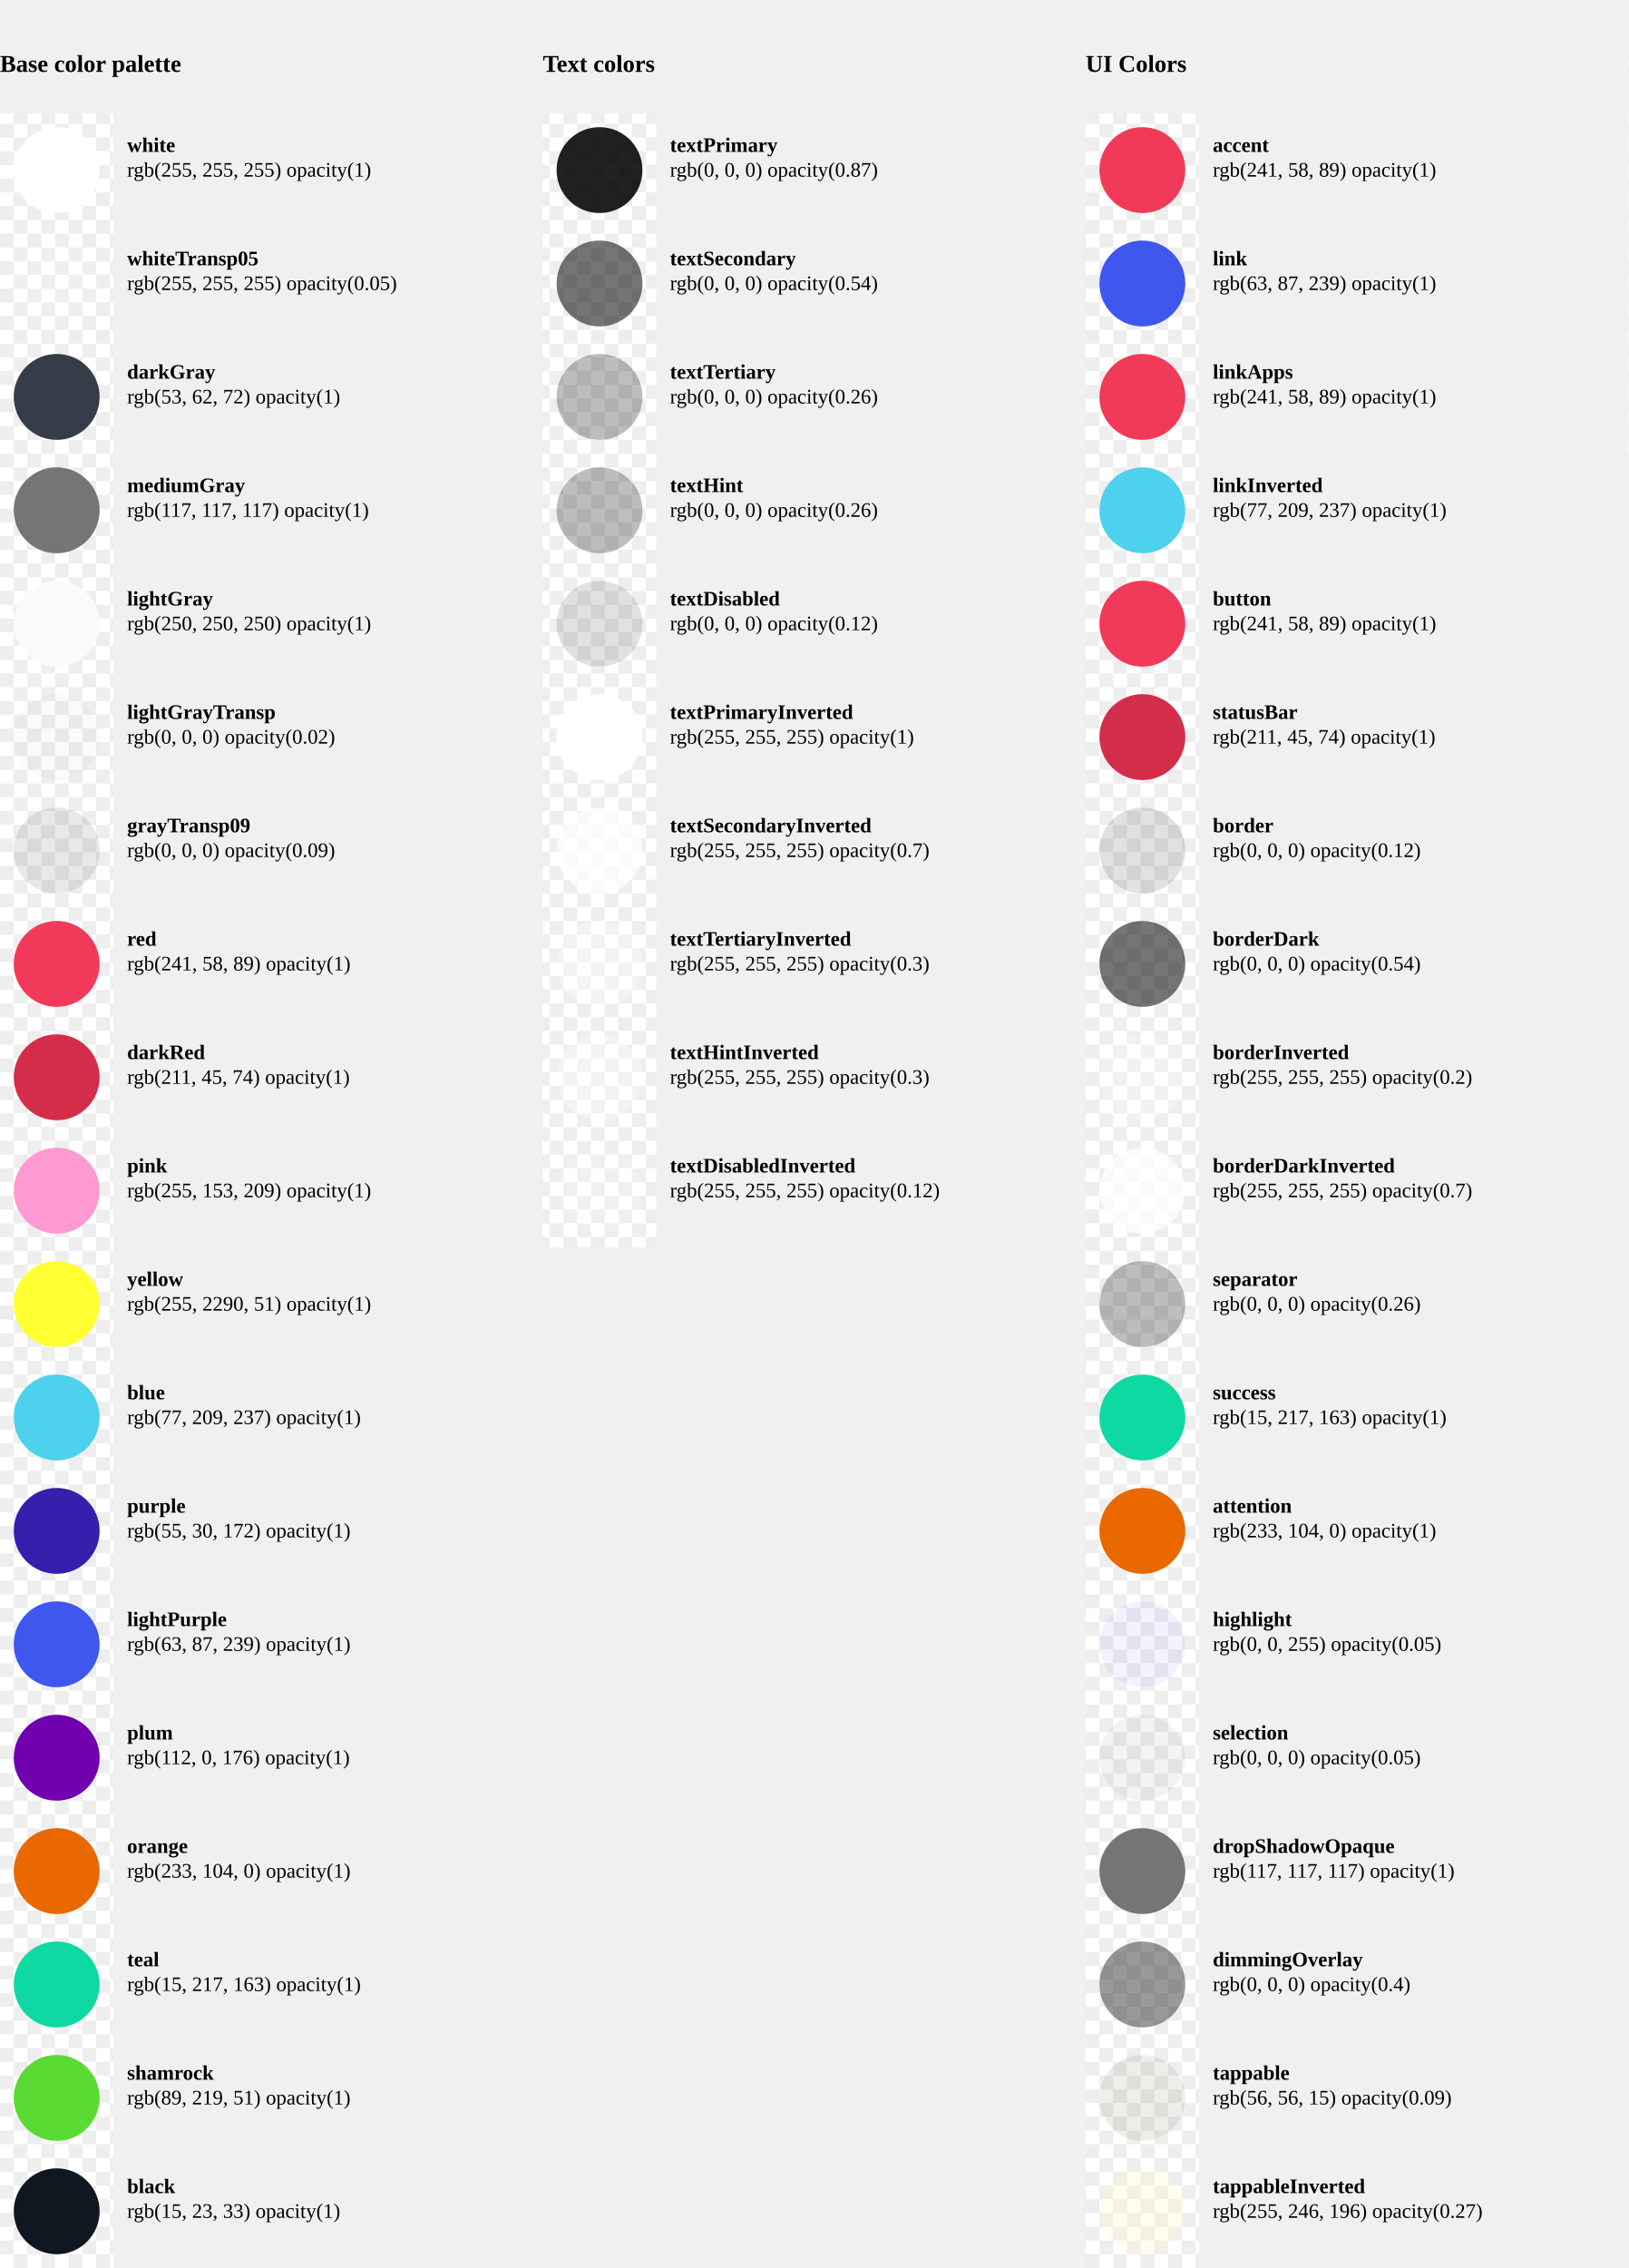
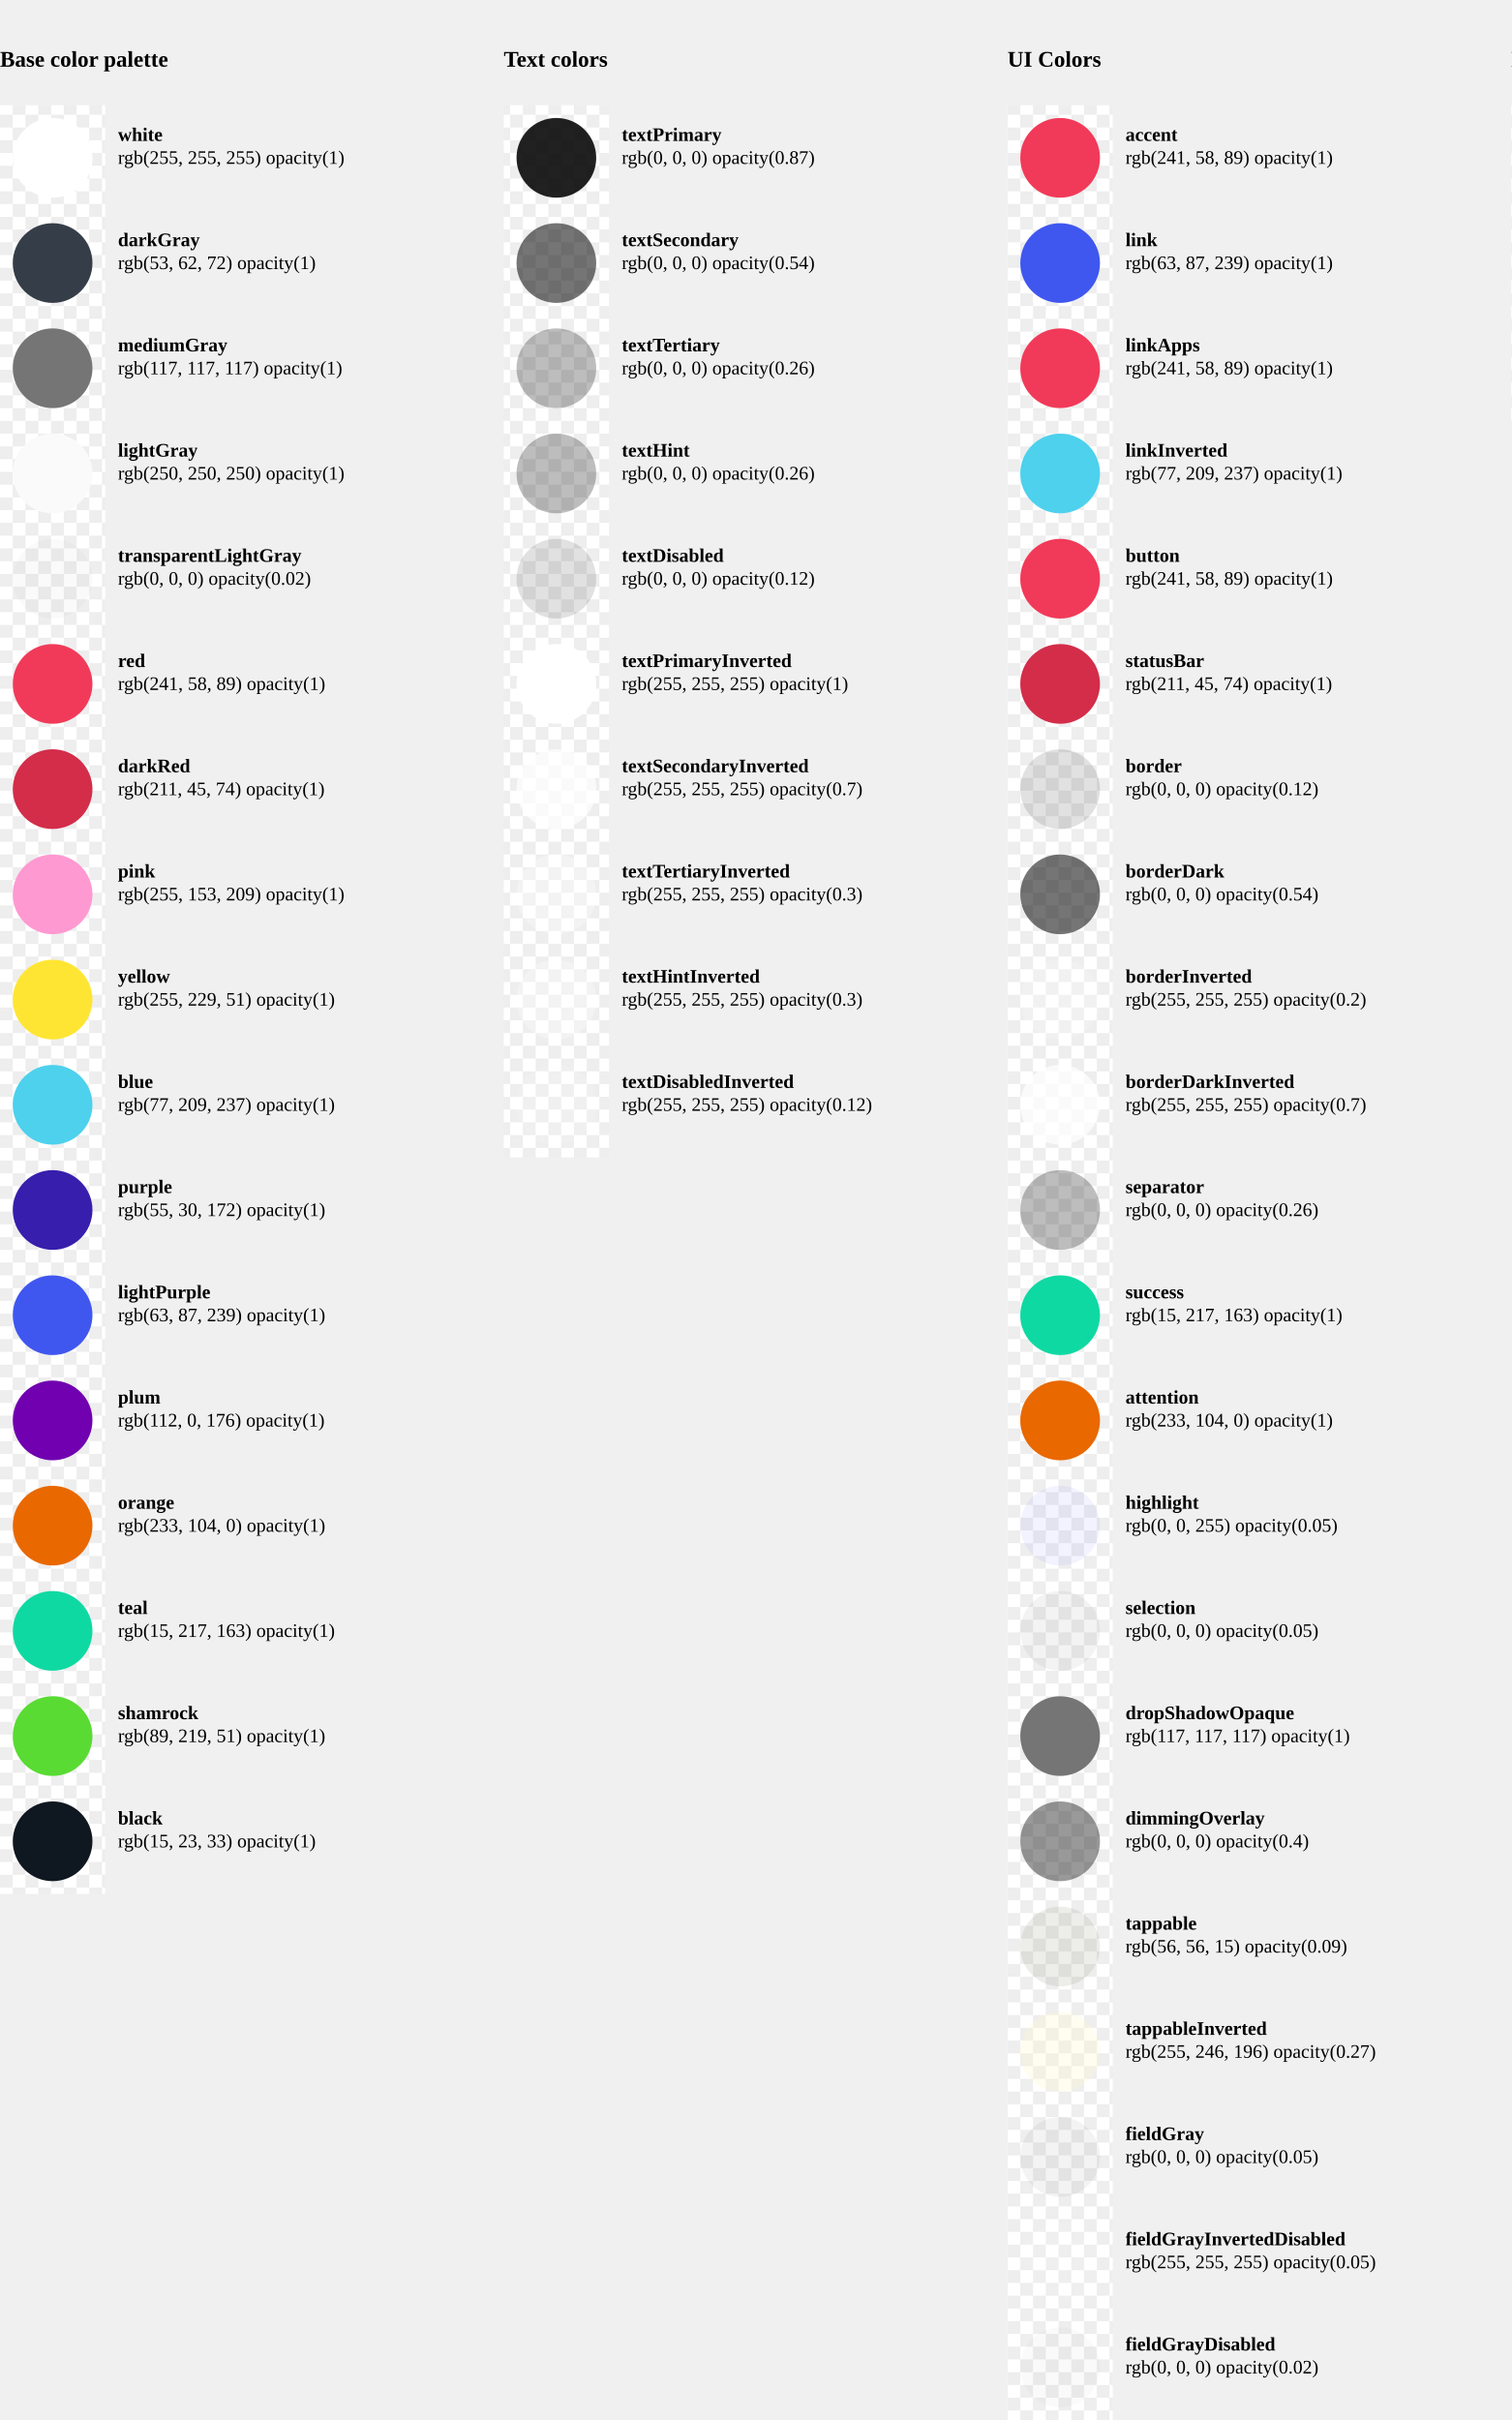
- <svg xmlns="http://www.w3.org/2000/svg" version="1.1" id="Meetup_Swatches" x="0px" y="0px" width="948" height="1320" viewBox="0 0 948 1320" xml:space="preserve">
+ <svg xmlns="http://www.w3.org/2000/svg" version="1.1" id="Meetup_Swatches" x="0px" y="0px" width="948" height="1518" viewBox="0 0 948 1518" xml:space="preserve">
  <defs>
    <pattern id="dark_grid" width="16" height="16" patternUnits="userSpaceOnUse">
      <rect fill="#111" x="0" y="0" width="8" height="8" />
      <rect fill="#222" x="8" y="0" width="8" height="8" />
      <rect fill="#222" x="0" y="8" width="8" height="8" />
      <rect fill="#111" x="8" y="8" width="8" height="8" />
    </pattern>
    <pattern id="light_grid" width="16" height="16" patternUnits="userSpaceOnUse">
      <rect fill="#fff" x="0" y="0" width="8" height="8" />
      <rect fill="#eee" x="8" y="0" width="8" height="8" />
      <rect fill="#eee" x="0" y="8" width="8" height="8" />
      <rect fill="#fff" x="8" y="8" width="8" height="8" />
    </pattern>
  </defs>
  <text x="0" y="25" font-size="14">
    <tspan x="0" dy="1.2em" font-weight="bold">Base color palette</tspan>
    <tspan x="0" dy="1.2em" />
  </text>
-   <rect fill="url(#light_grid)" x="0" y="66" width="66" height="1254" />
+   <rect fill="url(#light_grid)" x="0" y="66" width="66" height="1122" />
  <circle cx="33" cy="99" r="25" fill="rgb(255, 255, 255)" opacity="1" />
  <text x="74" y="74" font-size="12">
    <tspan x="74" dy="1.2em" font-weight="bold">white</tspan>
    <tspan x="74" dy="1.2em">rgb(255, 255, 255) opacity(1)</tspan>
  </text>
-   <circle cx="33" cy="165" r="25" fill="rgb(255, 255, 255)" opacity="0.05" />
+   <circle cx="33" cy="165" r="25" fill="rgb(53, 62, 72)" opacity="1" />
  <text x="74" y="140" font-size="12">
-     <tspan x="74" dy="1.2em" font-weight="bold">whiteTransp05</tspan>
-     <tspan x="74" dy="1.2em">rgb(255, 255, 255) opacity(0.05)</tspan>
-   </text>
-   <circle cx="33" cy="231" r="25" fill="rgb(53, 62, 72)" opacity="1" />
-   <text x="74" y="206" font-size="12">
    <tspan x="74" dy="1.2em" font-weight="bold">darkGray</tspan>
    <tspan x="74" dy="1.2em">rgb(53, 62, 72) opacity(1)</tspan>
  </text>
-   <circle cx="33" cy="297" r="25" fill="rgb(117, 117, 117)" opacity="1" />
-   <text x="74" y="272" font-size="12">
+   <circle cx="33" cy="231" r="25" fill="rgb(117, 117, 117)" opacity="1" />
+   <text x="74" y="206" font-size="12">
    <tspan x="74" dy="1.2em" font-weight="bold">mediumGray</tspan>
    <tspan x="74" dy="1.2em">rgb(117, 117, 117) opacity(1)</tspan>
  </text>
-   <circle cx="33" cy="363" r="25" fill="rgb(250, 250, 250)" opacity="1" />
-   <text x="74" y="338" font-size="12">
+   <circle cx="33" cy="297" r="25" fill="rgb(250, 250, 250)" opacity="1" />
+   <text x="74" y="272" font-size="12">
    <tspan x="74" dy="1.2em" font-weight="bold">lightGray</tspan>
    <tspan x="74" dy="1.2em">rgb(250, 250, 250) opacity(1)</tspan>
  </text>
-   <circle cx="33" cy="429" r="25" fill="rgb(0, 0, 0)" opacity="0.02" />
+   <circle cx="33" cy="363" r="25" fill="rgb(0, 0, 0)" opacity="0.02" />
+   <text x="74" y="338" font-size="12">
+     <tspan x="74" dy="1.2em" font-weight="bold">transparentLightGray</tspan>
+     <tspan x="74" dy="1.2em">rgb(0, 0, 0) opacity(0.02)</tspan>
+   </text>
+   <circle cx="33" cy="429" r="25" fill="rgb(241, 58, 89)" opacity="1" />
  <text x="74" y="404" font-size="12">
-     <tspan x="74" dy="1.2em" font-weight="bold">lightGrayTransp</tspan>
-     <tspan x="74" dy="1.2em">rgb(0, 0, 0) opacity(0.02)</tspan>
-   </text>
-   <circle cx="33" cy="495" r="25" fill="rgb(0, 0, 0)" opacity="0.09" />
-   <text x="74" y="470" font-size="12">
-     <tspan x="74" dy="1.2em" font-weight="bold">grayTransp09</tspan>
-     <tspan x="74" dy="1.2em">rgb(0, 0, 0) opacity(0.09)</tspan>
-   </text>
-   <circle cx="33" cy="561" r="25" fill="rgb(241, 58, 89)" opacity="1" />
-   <text x="74" y="536" font-size="12">
    <tspan x="74" dy="1.2em" font-weight="bold">red</tspan>
    <tspan x="74" dy="1.2em">rgb(241, 58, 89) opacity(1)</tspan>
  </text>
-   <circle cx="33" cy="627" r="25" fill="rgb(211, 45, 74)" opacity="1" />
-   <text x="74" y="602" font-size="12">
+   <circle cx="33" cy="495" r="25" fill="rgb(211, 45, 74)" opacity="1" />
+   <text x="74" y="470" font-size="12">
    <tspan x="74" dy="1.2em" font-weight="bold">darkRed</tspan>
    <tspan x="74" dy="1.2em">rgb(211, 45, 74) opacity(1)</tspan>
  </text>
-   <circle cx="33" cy="693" r="25" fill="rgb(255, 153, 209)" opacity="1" />
-   <text x="74" y="668" font-size="12">
+   <circle cx="33" cy="561" r="25" fill="rgb(255, 153, 209)" opacity="1" />
+   <text x="74" y="536" font-size="12">
    <tspan x="74" dy="1.2em" font-weight="bold">pink</tspan>
    <tspan x="74" dy="1.2em">rgb(255, 153, 209) opacity(1)</tspan>
  </text>
-   <circle cx="33" cy="759" r="25" fill="rgb(255, 2290, 51)" opacity="1" />
-   <text x="74" y="734" font-size="12">
+   <circle cx="33" cy="627" r="25" fill="rgb(255, 229, 51)" opacity="1" />
+   <text x="74" y="602" font-size="12">
    <tspan x="74" dy="1.2em" font-weight="bold">yellow</tspan>
-     <tspan x="74" dy="1.2em">rgb(255, 2290, 51) opacity(1)</tspan>
-   </text>
-   <circle cx="33" cy="825" r="25" fill="rgb(77, 209, 237)" opacity="1" />
-   <text x="74" y="800" font-size="12">
+     <tspan x="74" dy="1.2em">rgb(255, 229, 51) opacity(1)</tspan>
+   </text>
+   <circle cx="33" cy="693" r="25" fill="rgb(77, 209, 237)" opacity="1" />
+   <text x="74" y="668" font-size="12">
    <tspan x="74" dy="1.2em" font-weight="bold">blue</tspan>
    <tspan x="74" dy="1.2em">rgb(77, 209, 237) opacity(1)</tspan>
  </text>
-   <circle cx="33" cy="891" r="25" fill="rgb(55, 30, 172)" opacity="1" />
-   <text x="74" y="866" font-size="12">
+   <circle cx="33" cy="759" r="25" fill="rgb(55, 30, 172)" opacity="1" />
+   <text x="74" y="734" font-size="12">
    <tspan x="74" dy="1.2em" font-weight="bold">purple</tspan>
    <tspan x="74" dy="1.2em">rgb(55, 30, 172) opacity(1)</tspan>
  </text>
-   <circle cx="33" cy="957" r="25" fill="rgb(63, 87, 239)" opacity="1" />
-   <text x="74" y="932" font-size="12">
+   <circle cx="33" cy="825" r="25" fill="rgb(63, 87, 239)" opacity="1" />
+   <text x="74" y="800" font-size="12">
    <tspan x="74" dy="1.2em" font-weight="bold">lightPurple</tspan>
    <tspan x="74" dy="1.2em">rgb(63, 87, 239) opacity(1)</tspan>
  </text>
-   <circle cx="33" cy="1023" r="25" fill="rgb(112, 0, 176)" opacity="1" />
-   <text x="74" y="998" font-size="12">
+   <circle cx="33" cy="891" r="25" fill="rgb(112, 0, 176)" opacity="1" />
+   <text x="74" y="866" font-size="12">
    <tspan x="74" dy="1.2em" font-weight="bold">plum</tspan>
    <tspan x="74" dy="1.2em">rgb(112, 0, 176) opacity(1)</tspan>
  </text>
-   <circle cx="33" cy="1089" r="25" fill="rgb(233, 104, 0)" opacity="1" />
-   <text x="74" y="1064" font-size="12">
+   <circle cx="33" cy="957" r="25" fill="rgb(233, 104, 0)" opacity="1" />
+   <text x="74" y="932" font-size="12">
    <tspan x="74" dy="1.2em" font-weight="bold">orange</tspan>
    <tspan x="74" dy="1.2em">rgb(233, 104, 0) opacity(1)</tspan>
  </text>
-   <circle cx="33" cy="1155" r="25" fill="rgb(15, 217, 163)" opacity="1" />
-   <text x="74" y="1130" font-size="12">
+   <circle cx="33" cy="1023" r="25" fill="rgb(15, 217, 163)" opacity="1" />
+   <text x="74" y="998" font-size="12">
    <tspan x="74" dy="1.2em" font-weight="bold">teal</tspan>
    <tspan x="74" dy="1.2em">rgb(15, 217, 163) opacity(1)</tspan>
  </text>
-   <circle cx="33" cy="1221" r="25" fill="rgb(89, 219, 51)" opacity="1" />
-   <text x="74" y="1196" font-size="12">
+   <circle cx="33" cy="1089" r="25" fill="rgb(89, 219, 51)" opacity="1" />
+   <text x="74" y="1064" font-size="12">
    <tspan x="74" dy="1.2em" font-weight="bold">shamrock</tspan>
    <tspan x="74" dy="1.2em">rgb(89, 219, 51) opacity(1)</tspan>
  </text>
-   <circle cx="33" cy="1287" r="25" fill="rgb(15, 23, 33)" opacity="1" />
-   <text x="74" y="1262" font-size="12">
+   <circle cx="33" cy="1155" r="25" fill="rgb(15, 23, 33)" opacity="1" />
+   <text x="74" y="1130" font-size="12">
    <tspan x="74" dy="1.2em" font-weight="bold">black</tspan>
    <tspan x="74" dy="1.2em">rgb(15, 23, 33) opacity(1)</tspan>
  </text>
  <text x="316" y="25" font-size="14">
    <tspan x="316" dy="1.2em" font-weight="bold">Text colors</tspan>
    <tspan x="316" dy="1.2em" />
  </text>
  <rect fill="url(#light_grid)" x="316" y="66" width="66" height="660" />
  <circle cx="349" cy="99" r="25" fill="rgb(0, 0, 0)" opacity="0.87" />
  <text x="390" y="74" font-size="12">
    <tspan x="390" dy="1.2em" font-weight="bold">textPrimary</tspan>
    <tspan x="390" dy="1.2em">rgb(0, 0, 0) opacity(0.87)</tspan>
  </text>
  <circle cx="349" cy="165" r="25" fill="rgb(0, 0, 0)" opacity="0.54" />
  <text x="390" y="140" font-size="12">
    <tspan x="390" dy="1.2em" font-weight="bold">textSecondary</tspan>
    <tspan x="390" dy="1.2em">rgb(0, 0, 0) opacity(0.54)</tspan>
  </text>
  <circle cx="349" cy="231" r="25" fill="rgb(0, 0, 0)" opacity="0.26" />
  <text x="390" y="206" font-size="12">
    <tspan x="390" dy="1.2em" font-weight="bold">textTertiary</tspan>
    <tspan x="390" dy="1.2em">rgb(0, 0, 0) opacity(0.26)</tspan>
  </text>
  <circle cx="349" cy="297" r="25" fill="rgb(0, 0, 0)" opacity="0.26" />
  <text x="390" y="272" font-size="12">
    <tspan x="390" dy="1.2em" font-weight="bold">textHint</tspan>
    <tspan x="390" dy="1.2em">rgb(0, 0, 0) opacity(0.26)</tspan>
  </text>
  <circle cx="349" cy="363" r="25" fill="rgb(0, 0, 0)" opacity="0.12" />
  <text x="390" y="338" font-size="12">
    <tspan x="390" dy="1.2em" font-weight="bold">textDisabled</tspan>
    <tspan x="390" dy="1.2em">rgb(0, 0, 0) opacity(0.12)</tspan>
  </text>
  <circle cx="349" cy="429" r="25" fill="rgb(255, 255, 255)" opacity="1" />
  <text x="390" y="404" font-size="12">
    <tspan x="390" dy="1.2em" font-weight="bold">textPrimaryInverted</tspan>
    <tspan x="390" dy="1.2em">rgb(255, 255, 255) opacity(1)</tspan>
  </text>
  <circle cx="349" cy="495" r="25" fill="rgb(255, 255, 255)" opacity="0.7" />
  <text x="390" y="470" font-size="12">
    <tspan x="390" dy="1.2em" font-weight="bold">textSecondaryInverted</tspan>
    <tspan x="390" dy="1.2em">rgb(255, 255, 255) opacity(0.7)</tspan>
  </text>
  <circle cx="349" cy="561" r="25" fill="rgb(255, 255, 255)" opacity="0.3" />
  <text x="390" y="536" font-size="12">
    <tspan x="390" dy="1.2em" font-weight="bold">textTertiaryInverted</tspan>
    <tspan x="390" dy="1.2em">rgb(255, 255, 255) opacity(0.3)</tspan>
  </text>
  <circle cx="349" cy="627" r="25" fill="rgb(255, 255, 255)" opacity="0.3" />
  <text x="390" y="602" font-size="12">
    <tspan x="390" dy="1.2em" font-weight="bold">textHintInverted</tspan>
    <tspan x="390" dy="1.2em">rgb(255, 255, 255) opacity(0.3)</tspan>
  </text>
  <circle cx="349" cy="693" r="25" fill="rgb(255, 255, 255)" opacity="0.12" />
  <text x="390" y="668" font-size="12">
    <tspan x="390" dy="1.2em" font-weight="bold">textDisabledInverted</tspan>
    <tspan x="390" dy="1.2em">rgb(255, 255, 255) opacity(0.12)</tspan>
  </text>
  <text x="632" y="25" font-size="14">
    <tspan x="632" dy="1.2em" font-weight="bold">UI Colors</tspan>
    <tspan x="632" dy="1.2em" />
  </text>
-   <rect fill="url(#light_grid)" x="632" y="66" width="66" height="1254" />
+   <rect fill="url(#light_grid)" x="632" y="66" width="66" height="1452" />
  <circle cx="665" cy="99" r="25" fill="rgb(241, 58, 89)" opacity="1" />
  <text x="706" y="74" font-size="12">
    <tspan x="706" dy="1.2em" font-weight="bold">accent</tspan>
    <tspan x="706" dy="1.2em">rgb(241, 58, 89) opacity(1)</tspan>
  </text>
  <circle cx="665" cy="165" r="25" fill="rgb(63, 87, 239)" opacity="1" />
  <text x="706" y="140" font-size="12">
    <tspan x="706" dy="1.2em" font-weight="bold">link</tspan>
    <tspan x="706" dy="1.2em">rgb(63, 87, 239) opacity(1)</tspan>
  </text>
  <circle cx="665" cy="231" r="25" fill="rgb(241, 58, 89)" opacity="1" />
  <text x="706" y="206" font-size="12">
    <tspan x="706" dy="1.2em" font-weight="bold">linkApps</tspan>
    <tspan x="706" dy="1.2em">rgb(241, 58, 89) opacity(1)</tspan>
  </text>
  <circle cx="665" cy="297" r="25" fill="rgb(77, 209, 237)" opacity="1" />
  <text x="706" y="272" font-size="12">
    <tspan x="706" dy="1.2em" font-weight="bold">linkInverted</tspan>
    <tspan x="706" dy="1.2em">rgb(77, 209, 237) opacity(1)</tspan>
  </text>
  <circle cx="665" cy="363" r="25" fill="rgb(241, 58, 89)" opacity="1" />
  <text x="706" y="338" font-size="12">
    <tspan x="706" dy="1.2em" font-weight="bold">button</tspan>
    <tspan x="706" dy="1.2em">rgb(241, 58, 89) opacity(1)</tspan>
  </text>
  <circle cx="665" cy="429" r="25" fill="rgb(211, 45, 74)" opacity="1" />
  <text x="706" y="404" font-size="12">
    <tspan x="706" dy="1.2em" font-weight="bold">statusBar</tspan>
    <tspan x="706" dy="1.2em">rgb(211, 45, 74) opacity(1)</tspan>
  </text>
  <circle cx="665" cy="495" r="25" fill="rgb(0, 0, 0)" opacity="0.12" />
  <text x="706" y="470" font-size="12">
    <tspan x="706" dy="1.2em" font-weight="bold">border</tspan>
    <tspan x="706" dy="1.2em">rgb(0, 0, 0) opacity(0.12)</tspan>
  </text>
  <circle cx="665" cy="561" r="25" fill="rgb(0, 0, 0)" opacity="0.54" />
  <text x="706" y="536" font-size="12">
    <tspan x="706" dy="1.2em" font-weight="bold">borderDark</tspan>
    <tspan x="706" dy="1.2em">rgb(0, 0, 0) opacity(0.54)</tspan>
  </text>
  <circle cx="665" cy="627" r="25" fill="rgb(255, 255, 255)" opacity="0.2" />
  <text x="706" y="602" font-size="12">
    <tspan x="706" dy="1.2em" font-weight="bold">borderInverted</tspan>
    <tspan x="706" dy="1.2em">rgb(255, 255, 255) opacity(0.2)</tspan>
  </text>
  <circle cx="665" cy="693" r="25" fill="rgb(255, 255, 255)" opacity="0.7" />
  <text x="706" y="668" font-size="12">
    <tspan x="706" dy="1.2em" font-weight="bold">borderDarkInverted</tspan>
    <tspan x="706" dy="1.2em">rgb(255, 255, 255) opacity(0.7)</tspan>
  </text>
  <circle cx="665" cy="759" r="25" fill="rgb(0, 0, 0)" opacity="0.26" />
  <text x="706" y="734" font-size="12">
    <tspan x="706" dy="1.2em" font-weight="bold">separator</tspan>
    <tspan x="706" dy="1.2em">rgb(0, 0, 0) opacity(0.26)</tspan>
  </text>
  <circle cx="665" cy="825" r="25" fill="rgb(15, 217, 163)" opacity="1" />
  <text x="706" y="800" font-size="12">
    <tspan x="706" dy="1.2em" font-weight="bold">success</tspan>
    <tspan x="706" dy="1.2em">rgb(15, 217, 163) opacity(1)</tspan>
  </text>
  <circle cx="665" cy="891" r="25" fill="rgb(233, 104, 0)" opacity="1" />
  <text x="706" y="866" font-size="12">
    <tspan x="706" dy="1.2em" font-weight="bold">attention</tspan>
    <tspan x="706" dy="1.2em">rgb(233, 104, 0) opacity(1)</tspan>
  </text>
  <circle cx="665" cy="957" r="25" fill="rgb(0, 0, 255)" opacity="0.05" />
  <text x="706" y="932" font-size="12">
    <tspan x="706" dy="1.2em" font-weight="bold">highlight</tspan>
    <tspan x="706" dy="1.2em">rgb(0, 0, 255) opacity(0.05)</tspan>
  </text>
  <circle cx="665" cy="1023" r="25" fill="rgb(0, 0, 0)" opacity="0.05" />
  <text x="706" y="998" font-size="12">
    <tspan x="706" dy="1.2em" font-weight="bold">selection</tspan>
    <tspan x="706" dy="1.2em">rgb(0, 0, 0) opacity(0.05)</tspan>
  </text>
  <circle cx="665" cy="1089" r="25" fill="rgb(117, 117, 117)" opacity="1" />
  <text x="706" y="1064" font-size="12">
    <tspan x="706" dy="1.2em" font-weight="bold">dropShadowOpaque</tspan>
    <tspan x="706" dy="1.2em">rgb(117, 117, 117) opacity(1)</tspan>
  </text>
  <circle cx="665" cy="1155" r="25" fill="rgb(0, 0, 0)" opacity="0.4" />
  <text x="706" y="1130" font-size="12">
    <tspan x="706" dy="1.2em" font-weight="bold">dimmingOverlay</tspan>
    <tspan x="706" dy="1.2em">rgb(0, 0, 0) opacity(0.4)</tspan>
  </text>
  <circle cx="665" cy="1221" r="25" fill="rgb(56, 56, 15)" opacity="0.09" />
  <text x="706" y="1196" font-size="12">
    <tspan x="706" dy="1.2em" font-weight="bold">tappable</tspan>
    <tspan x="706" dy="1.2em">rgb(56, 56, 15) opacity(0.09)</tspan>
  </text>
  <circle cx="665" cy="1287" r="25" fill="rgb(255, 246, 196)" opacity="0.27" />
  <text x="706" y="1262" font-size="12">
    <tspan x="706" dy="1.2em" font-weight="bold">tappableInverted</tspan>
    <tspan x="706" dy="1.2em">rgb(255, 246, 196) opacity(0.27)</tspan>
+   </text>
+   <circle cx="665" cy="1353" r="25" fill="rgb(0, 0, 0)" opacity="0.05" />
+   <text x="706" y="1328" font-size="12">
+     <tspan x="706" dy="1.2em" font-weight="bold">fieldGray</tspan>
+     <tspan x="706" dy="1.2em">rgb(0, 0, 0) opacity(0.05)</tspan>
+   </text>
+   <circle cx="665" cy="1419" r="25" fill="rgb(255, 255, 255)" opacity="0.05" />
+   <text x="706" y="1394" font-size="12">
+     <tspan x="706" dy="1.2em" font-weight="bold">fieldGrayInvertedDisabled</tspan>
+     <tspan x="706" dy="1.2em">rgb(255, 255, 255) opacity(0.05)</tspan>
+   </text>
+   <circle cx="665" cy="1485" r="25" fill="rgb(0, 0, 0)" opacity="0.02" />
+   <text x="706" y="1460" font-size="12">
+     <tspan x="706" dy="1.2em" font-weight="bold">fieldGrayDisabled</tspan>
+     <tspan x="706" dy="1.2em">rgb(0, 0, 0) opacity(0.02)</tspan>
  </text>
  <text x="948" y="25" font-size="14">
    <tspan x="948" dy="1.2em" font-weight="bold">Background colors</tspan>
    <tspan x="948" dy="1.2em" />
  </text>
  <rect fill="url(#light_grid)" x="948" y="66" width="66" height="198" />
  <circle cx="981" cy="99" r="25" fill="rgb(255, 255, 255)" opacity="1" />
  <text x="1022" y="74" font-size="12">
    <tspan x="1022" dy="1.2em" font-weight="bold">contentBG</tspan>
    <tspan x="1022" dy="1.2em">rgb(255, 255, 255) opacity(1)</tspan>
  </text>
  <circle cx="981" cy="165" r="25" fill="rgb(15, 23, 33)" opacity="1" />
  <text x="1022" y="140" font-size="12">
    <tspan x="1022" dy="1.2em" font-weight="bold">contentBGInverted</tspan>
    <tspan x="1022" dy="1.2em">rgb(15, 23, 33) opacity(1)</tspan>
  </text>
  <circle cx="981" cy="231" r="25" fill="rgb(250, 250, 250)" opacity="1" />
  <text x="1022" y="206" font-size="12">
    <tspan x="1022" dy="1.2em" font-weight="bold">collectionBG</tspan>
    <tspan x="1022" dy="1.2em">rgb(250, 250, 250) opacity(1)</tspan>
  </text>
</svg>
